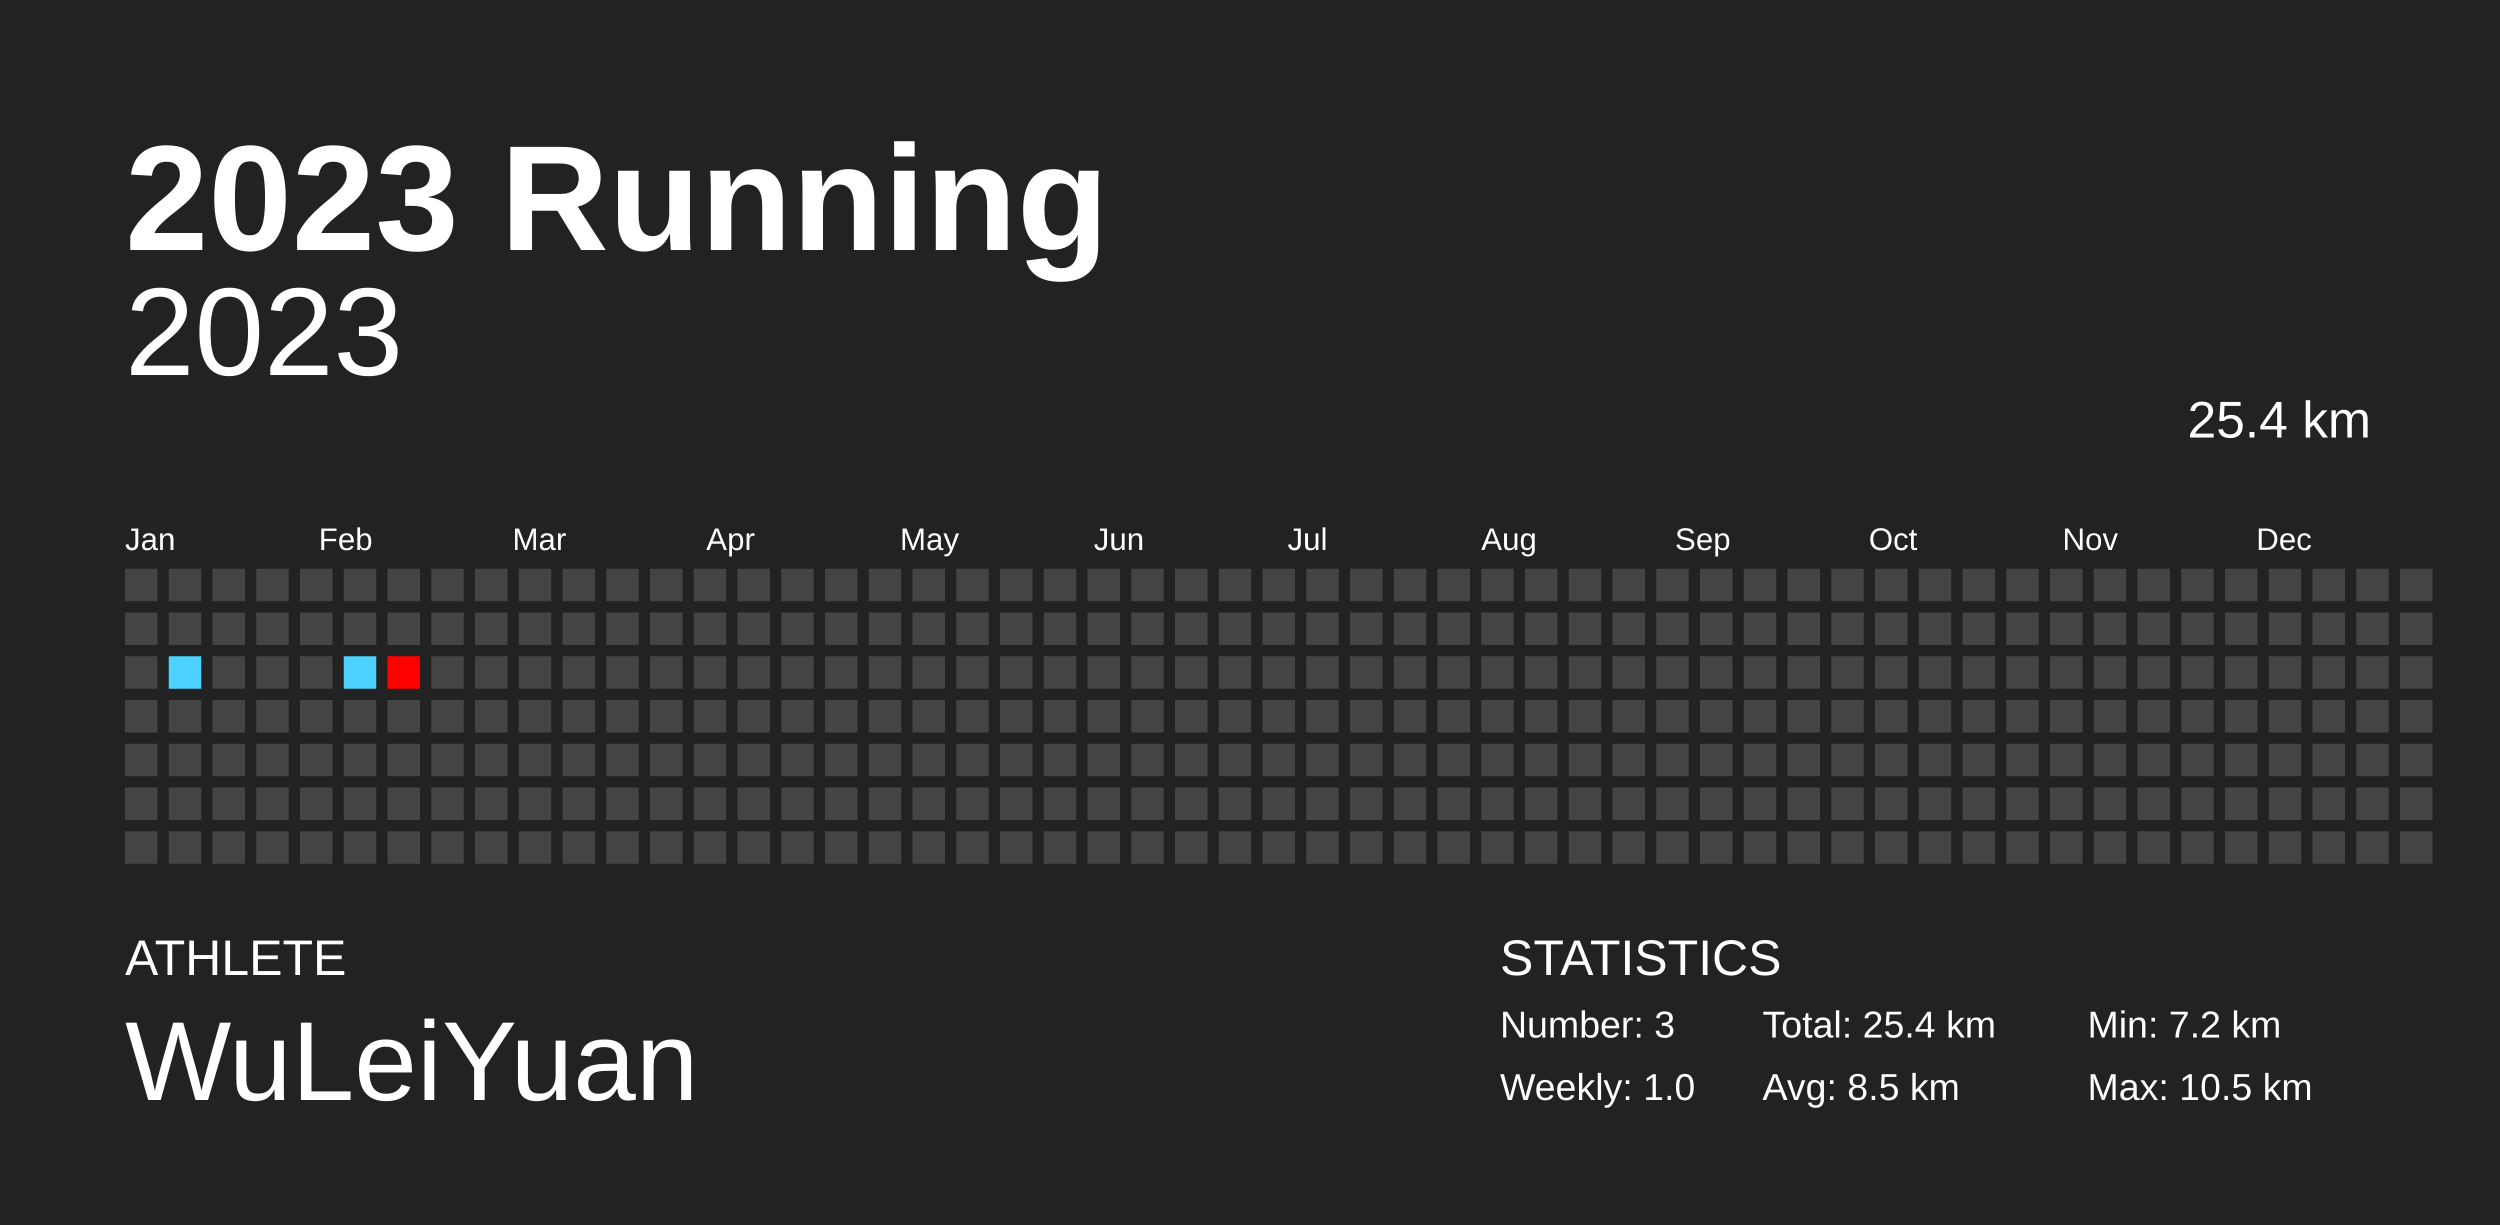
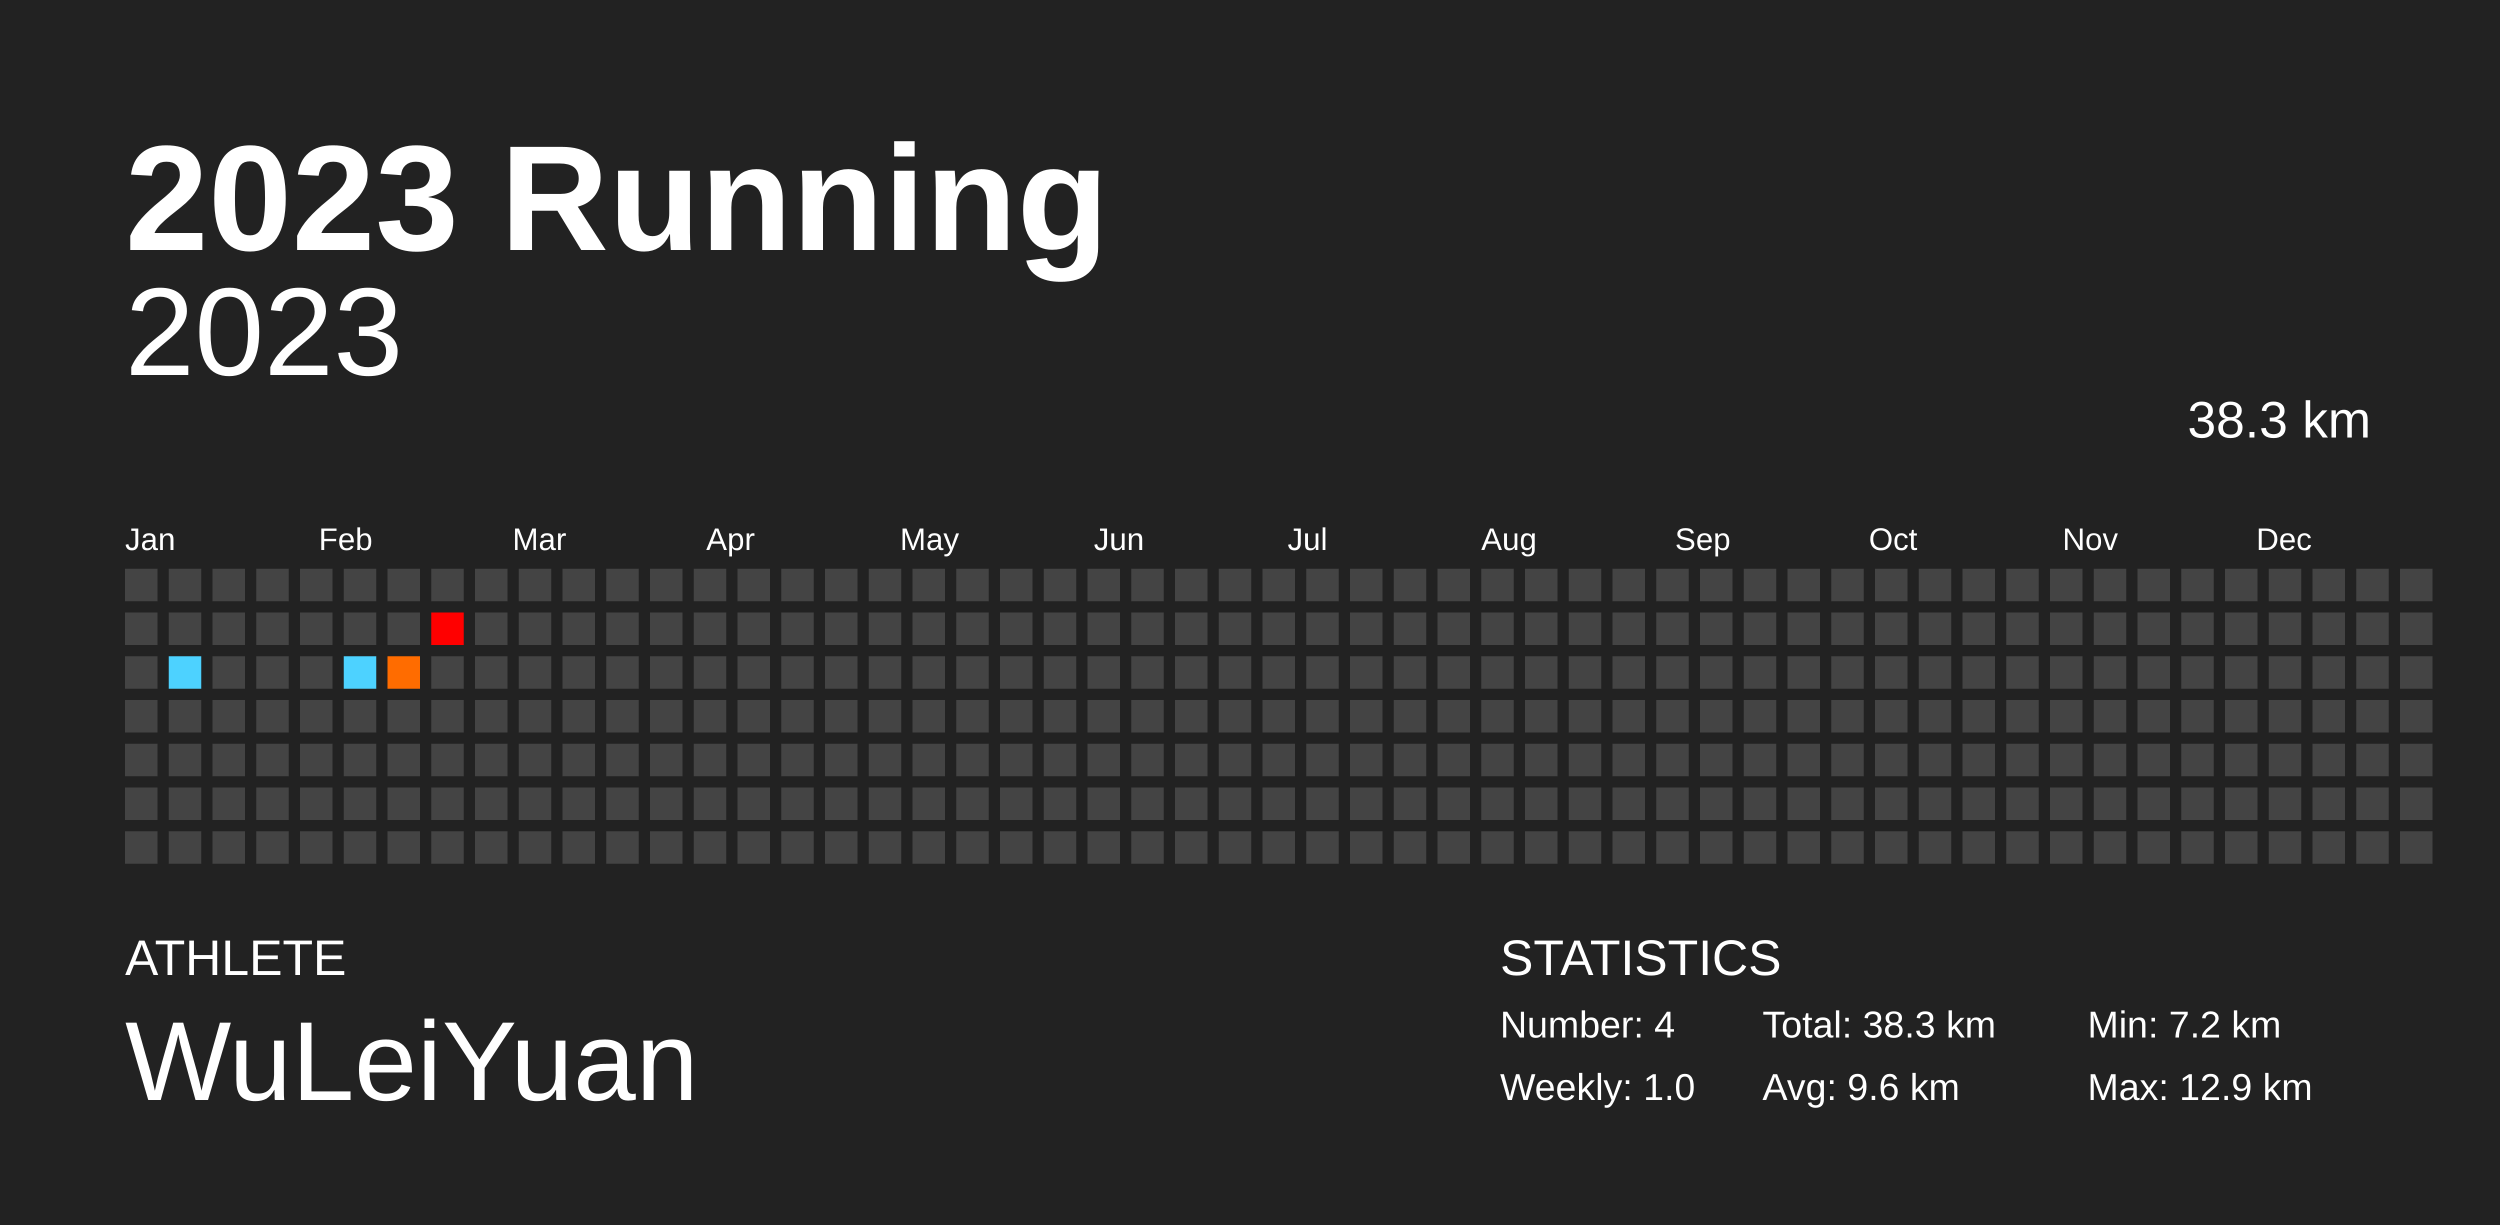
<svg xmlns="http://www.w3.org/2000/svg" baseProfile="full" height="98mm" version="1.1" viewBox="0,0,200,98" width="200mm">
  <defs />
  <rect fill="#222222" height="98" width="200" x="0" y="0" />
  <text fill="#FFFFFF" style="font-size:12px; font-family:Arial; font-weight:bold;" x="10" y="20">2023 Running</text>
  <text fill="#FFFFFF" style="font-size:4px; font-family:Arial" x="10" y="78">ATHLETE</text>
  <text fill="#FFFFFF" style="font-size:9px; font-family:Arial" x="10" y="88">WuLeiYuan</text>
  <text fill="#FFFFFF" style="font-size:4px; font-family:Arial" x="120" y="78">STATISTICS</text>
-   <text fill="#FFFFFF" style="font-size:3px; font-family:Arial" x="120" y="83">Number: 3</text>
+   <text fill="#FFFFFF" style="font-size:3px; font-family:Arial" x="120" y="83">Number: 4</text>
  <text fill="#FFFFFF" style="font-size:3px; font-family:Arial" x="120" y="88">Weekly: 1.0</text>
-   <text fill="#FFFFFF" style="font-size:3px; font-family:Arial" x="141" y="83">Total: 25.4 km</text>
-   <text fill="#FFFFFF" style="font-size:3px; font-family:Arial" x="141" y="88">Avg: 8.5 km</text>
+   <text fill="#FFFFFF" style="font-size:3px; font-family:Arial" x="141" y="83">Total: 38.3 km</text>
+   <text fill="#FFFFFF" style="font-size:3px; font-family:Arial" x="141" y="88">Avg: 9.6 km</text>
  <text fill="#FFFFFF" style="font-size:3px; font-family:Arial" x="167" y="83">Min: 7.2 km</text>
-   <text fill="#FFFFFF" style="font-size:3px; font-family:Arial" x="167" y="88">Max: 10.5 km</text>
+   <text fill="#FFFFFF" style="font-size:3px; font-family:Arial" x="167" y="88">Max: 12.9 km</text>
  <text alignment-baseline="hanging" fill="#FFFFFF" style="font-size:10.0px; font-family:Arial;" x="10" y="30">2023</text>
-   <text alignment-baseline="hanging" fill="#FFFFFF" style="font-size:4.125px; font-family:Arial;" x="175" y="35">25.4 km</text>
+   <text alignment-baseline="hanging" fill="#FFFFFF" style="font-size:4.125px; font-family:Arial;" x="175" y="35">38.3 km</text>
  <text fill="#FFFFFF" style="font-size:2.5px; font-family:Arial" x="10.0" y="44">Jan</text>
  <text fill="#FFFFFF" style="font-size:2.5px; font-family:Arial" x="25.5" y="44">Feb</text>
  <text fill="#FFFFFF" style="font-size:2.5px; font-family:Arial" x="41.0" y="44">Mar</text>
  <text fill="#FFFFFF" style="font-size:2.5px; font-family:Arial" x="56.5" y="44">Apr</text>
  <text fill="#FFFFFF" style="font-size:2.5px; font-family:Arial" x="72.0" y="44">May</text>
  <text fill="#FFFFFF" style="font-size:2.5px; font-family:Arial" x="87.5" y="44">Jun</text>
  <text fill="#FFFFFF" style="font-size:2.5px; font-family:Arial" x="103.0" y="44">Jul</text>
  <text fill="#FFFFFF" style="font-size:2.5px; font-family:Arial" x="118.5" y="44">Aug</text>
  <text fill="#FFFFFF" style="font-size:2.5px; font-family:Arial" x="134.0" y="44">Sep</text>
  <text fill="#FFFFFF" style="font-size:2.5px; font-family:Arial" x="149.5" y="44">Oct</text>
  <text fill="#FFFFFF" style="font-size:2.5px; font-family:Arial" x="165.0" y="44">Nov</text>
  <text fill="#FFFFFF" style="font-size:2.5px; font-family:Arial" x="180.5" y="44">Dec</text>
  <rect fill="#444444" height="2.6" width="2.6" x="10.0" y="45.5" />
  <rect fill="#444444" height="2.6" width="2.6" x="10.0" y="49.0" />
  <rect fill="#444444" height="2.6" width="2.6" x="10.0" y="52.5" />
  <rect fill="#444444" height="2.6" width="2.6" x="10.0" y="56.0" />
  <rect fill="#444444" height="2.6" width="2.6" x="10.0" y="59.5" />
  <rect fill="#444444" height="2.6" width="2.6" x="10.0" y="63.0" />
  <rect fill="#444444" height="2.6" width="2.6" x="10.0" y="66.5" />
  <rect fill="#444444" height="2.6" width="2.6" x="13.5" y="45.5" />
  <rect fill="#444444" height="2.6" width="2.6" x="13.5" y="49.0" />
  <rect fill="#4dd2ff" height="2.6" width="2.6" x="13.5" y="52.5" />
  <rect fill="#444444" height="2.6" width="2.6" x="13.5" y="56.0" />
  <rect fill="#444444" height="2.6" width="2.6" x="13.5" y="59.5" />
  <rect fill="#444444" height="2.6" width="2.6" x="13.5" y="63.0" />
  <rect fill="#444444" height="2.6" width="2.6" x="13.5" y="66.5" />
  <rect fill="#444444" height="2.6" width="2.6" x="17.0" y="45.5" />
  <rect fill="#444444" height="2.6" width="2.6" x="17.0" y="49.0" />
  <rect fill="#444444" height="2.6" width="2.6" x="17.0" y="52.5" />
  <rect fill="#444444" height="2.6" width="2.6" x="17.0" y="56.0" />
  <rect fill="#444444" height="2.6" width="2.6" x="17.0" y="59.5" />
  <rect fill="#444444" height="2.6" width="2.6" x="17.0" y="63.0" />
  <rect fill="#444444" height="2.6" width="2.6" x="17.0" y="66.5" />
  <rect fill="#444444" height="2.6" width="2.6" x="20.5" y="45.5" />
  <rect fill="#444444" height="2.6" width="2.6" x="20.5" y="49.0" />
  <rect fill="#444444" height="2.6" width="2.6" x="20.5" y="52.5" />
  <rect fill="#444444" height="2.6" width="2.6" x="20.5" y="56.0" />
  <rect fill="#444444" height="2.6" width="2.6" x="20.5" y="59.5" />
  <rect fill="#444444" height="2.6" width="2.6" x="20.5" y="63.0" />
  <rect fill="#444444" height="2.6" width="2.6" x="20.5" y="66.5" />
  <rect fill="#444444" height="2.6" width="2.6" x="24.0" y="45.5" />
  <rect fill="#444444" height="2.6" width="2.6" x="24.0" y="49.0" />
  <rect fill="#444444" height="2.6" width="2.6" x="24.0" y="52.5" />
  <rect fill="#444444" height="2.6" width="2.6" x="24.0" y="56.0" />
  <rect fill="#444444" height="2.6" width="2.6" x="24.0" y="59.5" />
  <rect fill="#444444" height="2.6" width="2.6" x="24.0" y="63.0" />
  <rect fill="#444444" height="2.6" width="2.6" x="24.0" y="66.5" />
  <rect fill="#444444" height="2.6" width="2.6" x="27.5" y="45.5" />
  <rect fill="#444444" height="2.6" width="2.6" x="27.5" y="49.0" />
  <rect fill="#4dd2ff" height="2.6" width="2.6" x="27.5" y="52.5" />
  <rect fill="#444444" height="2.6" width="2.6" x="27.5" y="56.0" />
  <rect fill="#444444" height="2.6" width="2.6" x="27.5" y="59.5" />
  <rect fill="#444444" height="2.6" width="2.6" x="27.5" y="63.0" />
  <rect fill="#444444" height="2.6" width="2.6" x="27.5" y="66.5" />
  <rect fill="#444444" height="2.6" width="2.6" x="31.0" y="45.5" />
  <rect fill="#444444" height="2.6" width="2.6" x="31.0" y="49.0" />
-   <rect fill="#ff0000" height="2.6" width="2.6" x="31.0" y="52.5" />
+   <rect fill="#ff6c00" height="2.6" width="2.6" x="31.0" y="52.5" />
  <rect fill="#444444" height="2.6" width="2.6" x="31.0" y="56.0" />
  <rect fill="#444444" height="2.6" width="2.6" x="31.0" y="59.5" />
  <rect fill="#444444" height="2.6" width="2.6" x="31.0" y="63.0" />
  <rect fill="#444444" height="2.6" width="2.6" x="31.0" y="66.5" />
  <rect fill="#444444" height="2.6" width="2.6" x="34.5" y="45.5" />
-   <rect fill="#444444" height="2.6" width="2.6" x="34.5" y="49.0" />
+   <rect fill="#ff0000" height="2.6" width="2.6" x="34.5" y="49.0" />
  <rect fill="#444444" height="2.6" width="2.6" x="34.5" y="52.5" />
  <rect fill="#444444" height="2.6" width="2.6" x="34.5" y="56.0" />
  <rect fill="#444444" height="2.6" width="2.6" x="34.5" y="59.5" />
  <rect fill="#444444" height="2.6" width="2.6" x="34.5" y="63.0" />
  <rect fill="#444444" height="2.6" width="2.6" x="34.5" y="66.5" />
  <rect fill="#444444" height="2.6" width="2.6" x="38.0" y="45.5" />
  <rect fill="#444444" height="2.6" width="2.6" x="38.0" y="49.0" />
  <rect fill="#444444" height="2.6" width="2.6" x="38.0" y="52.5" />
  <rect fill="#444444" height="2.6" width="2.6" x="38.0" y="56.0" />
  <rect fill="#444444" height="2.6" width="2.6" x="38.0" y="59.5" />
  <rect fill="#444444" height="2.6" width="2.6" x="38.0" y="63.0" />
  <rect fill="#444444" height="2.6" width="2.6" x="38.0" y="66.5" />
  <rect fill="#444444" height="2.6" width="2.6" x="41.5" y="45.5" />
  <rect fill="#444444" height="2.6" width="2.6" x="41.5" y="49.0" />
  <rect fill="#444444" height="2.6" width="2.6" x="41.5" y="52.5" />
  <rect fill="#444444" height="2.6" width="2.6" x="41.5" y="56.0" />
  <rect fill="#444444" height="2.6" width="2.6" x="41.5" y="59.5" />
  <rect fill="#444444" height="2.6" width="2.6" x="41.5" y="63.0" />
  <rect fill="#444444" height="2.6" width="2.6" x="41.5" y="66.5" />
  <rect fill="#444444" height="2.6" width="2.6" x="45.0" y="45.5" />
  <rect fill="#444444" height="2.6" width="2.6" x="45.0" y="49.0" />
  <rect fill="#444444" height="2.6" width="2.6" x="45.0" y="52.5" />
  <rect fill="#444444" height="2.6" width="2.6" x="45.0" y="56.0" />
  <rect fill="#444444" height="2.6" width="2.6" x="45.0" y="59.5" />
  <rect fill="#444444" height="2.6" width="2.6" x="45.0" y="63.0" />
  <rect fill="#444444" height="2.6" width="2.6" x="45.0" y="66.5" />
  <rect fill="#444444" height="2.6" width="2.6" x="48.5" y="45.5" />
  <rect fill="#444444" height="2.6" width="2.6" x="48.5" y="49.0" />
  <rect fill="#444444" height="2.6" width="2.6" x="48.5" y="52.5" />
  <rect fill="#444444" height="2.6" width="2.6" x="48.5" y="56.0" />
  <rect fill="#444444" height="2.6" width="2.6" x="48.5" y="59.5" />
  <rect fill="#444444" height="2.6" width="2.6" x="48.5" y="63.0" />
  <rect fill="#444444" height="2.6" width="2.6" x="48.5" y="66.5" />
  <rect fill="#444444" height="2.6" width="2.6" x="52.0" y="45.5" />
  <rect fill="#444444" height="2.6" width="2.6" x="52.0" y="49.0" />
  <rect fill="#444444" height="2.6" width="2.6" x="52.0" y="52.5" />
  <rect fill="#444444" height="2.6" width="2.6" x="52.0" y="56.0" />
  <rect fill="#444444" height="2.6" width="2.6" x="52.0" y="59.5" />
  <rect fill="#444444" height="2.6" width="2.6" x="52.0" y="63.0" />
  <rect fill="#444444" height="2.6" width="2.6" x="52.0" y="66.5" />
  <rect fill="#444444" height="2.6" width="2.6" x="55.5" y="45.5" />
  <rect fill="#444444" height="2.6" width="2.6" x="55.5" y="49.0" />
  <rect fill="#444444" height="2.6" width="2.6" x="55.5" y="52.5" />
  <rect fill="#444444" height="2.6" width="2.6" x="55.5" y="56.0" />
  <rect fill="#444444" height="2.6" width="2.6" x="55.5" y="59.5" />
  <rect fill="#444444" height="2.6" width="2.6" x="55.5" y="63.0" />
  <rect fill="#444444" height="2.6" width="2.6" x="55.5" y="66.5" />
  <rect fill="#444444" height="2.6" width="2.6" x="59.0" y="45.5" />
  <rect fill="#444444" height="2.6" width="2.6" x="59.0" y="49.0" />
  <rect fill="#444444" height="2.6" width="2.6" x="59.0" y="52.5" />
  <rect fill="#444444" height="2.6" width="2.6" x="59.0" y="56.0" />
  <rect fill="#444444" height="2.6" width="2.6" x="59.0" y="59.5" />
  <rect fill="#444444" height="2.6" width="2.6" x="59.0" y="63.0" />
  <rect fill="#444444" height="2.6" width="2.6" x="59.0" y="66.5" />
  <rect fill="#444444" height="2.6" width="2.6" x="62.5" y="45.5" />
  <rect fill="#444444" height="2.6" width="2.6" x="62.5" y="49.0" />
  <rect fill="#444444" height="2.6" width="2.6" x="62.5" y="52.5" />
  <rect fill="#444444" height="2.6" width="2.6" x="62.5" y="56.0" />
  <rect fill="#444444" height="2.6" width="2.6" x="62.5" y="59.5" />
  <rect fill="#444444" height="2.6" width="2.6" x="62.5" y="63.0" />
  <rect fill="#444444" height="2.6" width="2.6" x="62.5" y="66.5" />
  <rect fill="#444444" height="2.6" width="2.6" x="66.0" y="45.5" />
  <rect fill="#444444" height="2.6" width="2.6" x="66.0" y="49.0" />
  <rect fill="#444444" height="2.6" width="2.6" x="66.0" y="52.5" />
  <rect fill="#444444" height="2.6" width="2.6" x="66.0" y="56.0" />
  <rect fill="#444444" height="2.6" width="2.6" x="66.0" y="59.5" />
  <rect fill="#444444" height="2.6" width="2.6" x="66.0" y="63.0" />
  <rect fill="#444444" height="2.6" width="2.6" x="66.0" y="66.5" />
  <rect fill="#444444" height="2.6" width="2.6" x="69.5" y="45.5" />
  <rect fill="#444444" height="2.6" width="2.6" x="69.5" y="49.0" />
  <rect fill="#444444" height="2.6" width="2.6" x="69.5" y="52.5" />
  <rect fill="#444444" height="2.6" width="2.6" x="69.5" y="56.0" />
  <rect fill="#444444" height="2.6" width="2.6" x="69.5" y="59.5" />
  <rect fill="#444444" height="2.6" width="2.6" x="69.5" y="63.0" />
  <rect fill="#444444" height="2.6" width="2.6" x="69.5" y="66.5" />
  <rect fill="#444444" height="2.6" width="2.6" x="73.0" y="45.5" />
  <rect fill="#444444" height="2.6" width="2.6" x="73.0" y="49.0" />
  <rect fill="#444444" height="2.6" width="2.6" x="73.0" y="52.5" />
  <rect fill="#444444" height="2.6" width="2.6" x="73.0" y="56.0" />
  <rect fill="#444444" height="2.6" width="2.6" x="73.0" y="59.5" />
  <rect fill="#444444" height="2.6" width="2.6" x="73.0" y="63.0" />
  <rect fill="#444444" height="2.6" width="2.6" x="73.0" y="66.5" />
  <rect fill="#444444" height="2.6" width="2.6" x="76.5" y="45.5" />
  <rect fill="#444444" height="2.6" width="2.6" x="76.5" y="49.0" />
  <rect fill="#444444" height="2.6" width="2.6" x="76.5" y="52.5" />
  <rect fill="#444444" height="2.6" width="2.6" x="76.5" y="56.0" />
  <rect fill="#444444" height="2.6" width="2.6" x="76.5" y="59.5" />
  <rect fill="#444444" height="2.6" width="2.6" x="76.5" y="63.0" />
  <rect fill="#444444" height="2.6" width="2.6" x="76.5" y="66.5" />
  <rect fill="#444444" height="2.6" width="2.6" x="80.0" y="45.5" />
  <rect fill="#444444" height="2.6" width="2.6" x="80.0" y="49.0" />
  <rect fill="#444444" height="2.6" width="2.6" x="80.0" y="52.5" />
  <rect fill="#444444" height="2.6" width="2.6" x="80.0" y="56.0" />
  <rect fill="#444444" height="2.6" width="2.6" x="80.0" y="59.5" />
  <rect fill="#444444" height="2.6" width="2.6" x="80.0" y="63.0" />
  <rect fill="#444444" height="2.6" width="2.6" x="80.0" y="66.5" />
  <rect fill="#444444" height="2.6" width="2.6" x="83.5" y="45.5" />
  <rect fill="#444444" height="2.6" width="2.6" x="83.5" y="49.0" />
  <rect fill="#444444" height="2.6" width="2.6" x="83.5" y="52.5" />
  <rect fill="#444444" height="2.6" width="2.6" x="83.5" y="56.0" />
  <rect fill="#444444" height="2.6" width="2.6" x="83.5" y="59.5" />
  <rect fill="#444444" height="2.6" width="2.6" x="83.5" y="63.0" />
  <rect fill="#444444" height="2.6" width="2.6" x="83.5" y="66.5" />
  <rect fill="#444444" height="2.6" width="2.6" x="87.0" y="45.5" />
  <rect fill="#444444" height="2.6" width="2.6" x="87.0" y="49.0" />
  <rect fill="#444444" height="2.6" width="2.6" x="87.0" y="52.5" />
  <rect fill="#444444" height="2.6" width="2.6" x="87.0" y="56.0" />
  <rect fill="#444444" height="2.6" width="2.6" x="87.0" y="59.5" />
  <rect fill="#444444" height="2.6" width="2.6" x="87.0" y="63.0" />
  <rect fill="#444444" height="2.6" width="2.6" x="87.0" y="66.5" />
  <rect fill="#444444" height="2.6" width="2.6" x="90.5" y="45.5" />
  <rect fill="#444444" height="2.6" width="2.6" x="90.5" y="49.0" />
  <rect fill="#444444" height="2.6" width="2.6" x="90.5" y="52.5" />
  <rect fill="#444444" height="2.6" width="2.6" x="90.5" y="56.0" />
  <rect fill="#444444" height="2.6" width="2.6" x="90.5" y="59.5" />
  <rect fill="#444444" height="2.6" width="2.6" x="90.5" y="63.0" />
  <rect fill="#444444" height="2.6" width="2.6" x="90.5" y="66.5" />
  <rect fill="#444444" height="2.6" width="2.6" x="94.0" y="45.5" />
  <rect fill="#444444" height="2.6" width="2.6" x="94.0" y="49.0" />
  <rect fill="#444444" height="2.6" width="2.6" x="94.0" y="52.5" />
  <rect fill="#444444" height="2.6" width="2.6" x="94.0" y="56.0" />
  <rect fill="#444444" height="2.6" width="2.6" x="94.0" y="59.5" />
  <rect fill="#444444" height="2.6" width="2.6" x="94.0" y="63.0" />
  <rect fill="#444444" height="2.6" width="2.6" x="94.0" y="66.5" />
  <rect fill="#444444" height="2.6" width="2.6" x="97.5" y="45.5" />
  <rect fill="#444444" height="2.6" width="2.6" x="97.5" y="49.0" />
  <rect fill="#444444" height="2.6" width="2.6" x="97.5" y="52.5" />
  <rect fill="#444444" height="2.6" width="2.6" x="97.5" y="56.0" />
  <rect fill="#444444" height="2.6" width="2.6" x="97.5" y="59.5" />
  <rect fill="#444444" height="2.6" width="2.6" x="97.5" y="63.0" />
  <rect fill="#444444" height="2.6" width="2.6" x="97.5" y="66.5" />
  <rect fill="#444444" height="2.6" width="2.6" x="101.0" y="45.5" />
  <rect fill="#444444" height="2.6" width="2.6" x="101.0" y="49.0" />
  <rect fill="#444444" height="2.6" width="2.6" x="101.0" y="52.5" />
  <rect fill="#444444" height="2.6" width="2.6" x="101.0" y="56.0" />
  <rect fill="#444444" height="2.6" width="2.6" x="101.0" y="59.5" />
  <rect fill="#444444" height="2.6" width="2.6" x="101.0" y="63.0" />
  <rect fill="#444444" height="2.6" width="2.6" x="101.0" y="66.5" />
  <rect fill="#444444" height="2.6" width="2.6" x="104.5" y="45.5" />
  <rect fill="#444444" height="2.6" width="2.6" x="104.5" y="49.0" />
  <rect fill="#444444" height="2.6" width="2.6" x="104.5" y="52.5" />
  <rect fill="#444444" height="2.6" width="2.6" x="104.5" y="56.0" />
  <rect fill="#444444" height="2.6" width="2.6" x="104.5" y="59.5" />
  <rect fill="#444444" height="2.6" width="2.6" x="104.5" y="63.0" />
  <rect fill="#444444" height="2.6" width="2.6" x="104.5" y="66.5" />
  <rect fill="#444444" height="2.6" width="2.6" x="108.0" y="45.5" />
  <rect fill="#444444" height="2.6" width="2.6" x="108.0" y="49.0" />
  <rect fill="#444444" height="2.6" width="2.6" x="108.0" y="52.5" />
  <rect fill="#444444" height="2.6" width="2.6" x="108.0" y="56.0" />
  <rect fill="#444444" height="2.6" width="2.6" x="108.0" y="59.5" />
  <rect fill="#444444" height="2.6" width="2.6" x="108.0" y="63.0" />
  <rect fill="#444444" height="2.6" width="2.6" x="108.0" y="66.5" />
  <rect fill="#444444" height="2.6" width="2.6" x="111.5" y="45.5" />
  <rect fill="#444444" height="2.6" width="2.6" x="111.5" y="49.0" />
  <rect fill="#444444" height="2.6" width="2.6" x="111.5" y="52.5" />
  <rect fill="#444444" height="2.6" width="2.6" x="111.5" y="56.0" />
  <rect fill="#444444" height="2.6" width="2.6" x="111.5" y="59.5" />
  <rect fill="#444444" height="2.6" width="2.6" x="111.5" y="63.0" />
  <rect fill="#444444" height="2.6" width="2.6" x="111.5" y="66.5" />
  <rect fill="#444444" height="2.6" width="2.6" x="115.0" y="45.5" />
  <rect fill="#444444" height="2.6" width="2.6" x="115.0" y="49.0" />
  <rect fill="#444444" height="2.6" width="2.6" x="115.0" y="52.5" />
  <rect fill="#444444" height="2.6" width="2.6" x="115.0" y="56.0" />
  <rect fill="#444444" height="2.6" width="2.6" x="115.0" y="59.5" />
  <rect fill="#444444" height="2.6" width="2.6" x="115.0" y="63.0" />
  <rect fill="#444444" height="2.6" width="2.6" x="115.0" y="66.5" />
  <rect fill="#444444" height="2.6" width="2.6" x="118.5" y="45.5" />
  <rect fill="#444444" height="2.6" width="2.6" x="118.5" y="49.0" />
  <rect fill="#444444" height="2.6" width="2.6" x="118.5" y="52.5" />
  <rect fill="#444444" height="2.6" width="2.6" x="118.5" y="56.0" />
  <rect fill="#444444" height="2.6" width="2.6" x="118.5" y="59.5" />
  <rect fill="#444444" height="2.6" width="2.6" x="118.5" y="63.0" />
  <rect fill="#444444" height="2.6" width="2.6" x="118.5" y="66.5" />
  <rect fill="#444444" height="2.6" width="2.6" x="122.0" y="45.5" />
  <rect fill="#444444" height="2.6" width="2.6" x="122.0" y="49.0" />
  <rect fill="#444444" height="2.6" width="2.6" x="122.0" y="52.5" />
  <rect fill="#444444" height="2.6" width="2.6" x="122.0" y="56.0" />
  <rect fill="#444444" height="2.6" width="2.6" x="122.0" y="59.5" />
  <rect fill="#444444" height="2.6" width="2.6" x="122.0" y="63.0" />
  <rect fill="#444444" height="2.6" width="2.6" x="122.0" y="66.5" />
  <rect fill="#444444" height="2.6" width="2.6" x="125.5" y="45.5" />
  <rect fill="#444444" height="2.6" width="2.6" x="125.5" y="49.0" />
  <rect fill="#444444" height="2.6" width="2.6" x="125.5" y="52.5" />
  <rect fill="#444444" height="2.6" width="2.6" x="125.5" y="56.0" />
  <rect fill="#444444" height="2.6" width="2.6" x="125.5" y="59.5" />
  <rect fill="#444444" height="2.6" width="2.6" x="125.5" y="63.0" />
  <rect fill="#444444" height="2.6" width="2.6" x="125.5" y="66.5" />
  <rect fill="#444444" height="2.6" width="2.6" x="129.0" y="45.5" />
  <rect fill="#444444" height="2.6" width="2.6" x="129.0" y="49.0" />
  <rect fill="#444444" height="2.6" width="2.6" x="129.0" y="52.5" />
  <rect fill="#444444" height="2.6" width="2.6" x="129.0" y="56.0" />
  <rect fill="#444444" height="2.6" width="2.6" x="129.0" y="59.5" />
  <rect fill="#444444" height="2.6" width="2.6" x="129.0" y="63.0" />
  <rect fill="#444444" height="2.6" width="2.6" x="129.0" y="66.5" />
  <rect fill="#444444" height="2.6" width="2.6" x="132.5" y="45.5" />
  <rect fill="#444444" height="2.6" width="2.6" x="132.5" y="49.0" />
  <rect fill="#444444" height="2.6" width="2.6" x="132.5" y="52.5" />
  <rect fill="#444444" height="2.6" width="2.6" x="132.5" y="56.0" />
  <rect fill="#444444" height="2.6" width="2.6" x="132.5" y="59.5" />
  <rect fill="#444444" height="2.6" width="2.6" x="132.5" y="63.0" />
  <rect fill="#444444" height="2.6" width="2.6" x="132.5" y="66.5" />
  <rect fill="#444444" height="2.6" width="2.6" x="136.0" y="45.5" />
  <rect fill="#444444" height="2.6" width="2.6" x="136.0" y="49.0" />
  <rect fill="#444444" height="2.6" width="2.6" x="136.0" y="52.5" />
  <rect fill="#444444" height="2.6" width="2.6" x="136.0" y="56.0" />
  <rect fill="#444444" height="2.6" width="2.6" x="136.0" y="59.5" />
  <rect fill="#444444" height="2.6" width="2.6" x="136.0" y="63.0" />
  <rect fill="#444444" height="2.6" width="2.6" x="136.0" y="66.5" />
  <rect fill="#444444" height="2.6" width="2.6" x="139.5" y="45.5" />
  <rect fill="#444444" height="2.6" width="2.6" x="139.5" y="49.0" />
  <rect fill="#444444" height="2.6" width="2.6" x="139.5" y="52.5" />
  <rect fill="#444444" height="2.6" width="2.6" x="139.5" y="56.0" />
  <rect fill="#444444" height="2.6" width="2.6" x="139.5" y="59.5" />
  <rect fill="#444444" height="2.6" width="2.6" x="139.5" y="63.0" />
  <rect fill="#444444" height="2.6" width="2.6" x="139.5" y="66.5" />
  <rect fill="#444444" height="2.6" width="2.6" x="143.0" y="45.5" />
  <rect fill="#444444" height="2.6" width="2.6" x="143.0" y="49.0" />
  <rect fill="#444444" height="2.6" width="2.6" x="143.0" y="52.5" />
  <rect fill="#444444" height="2.6" width="2.6" x="143.0" y="56.0" />
  <rect fill="#444444" height="2.6" width="2.6" x="143.0" y="59.5" />
  <rect fill="#444444" height="2.6" width="2.6" x="143.0" y="63.0" />
  <rect fill="#444444" height="2.6" width="2.6" x="143.0" y="66.5" />
  <rect fill="#444444" height="2.6" width="2.6" x="146.5" y="45.5" />
  <rect fill="#444444" height="2.6" width="2.6" x="146.5" y="49.0" />
  <rect fill="#444444" height="2.6" width="2.6" x="146.5" y="52.5" />
  <rect fill="#444444" height="2.6" width="2.6" x="146.5" y="56.0" />
  <rect fill="#444444" height="2.6" width="2.6" x="146.5" y="59.5" />
  <rect fill="#444444" height="2.6" width="2.6" x="146.5" y="63.0" />
  <rect fill="#444444" height="2.6" width="2.6" x="146.5" y="66.5" />
  <rect fill="#444444" height="2.6" width="2.6" x="150.0" y="45.5" />
  <rect fill="#444444" height="2.6" width="2.6" x="150.0" y="49.0" />
  <rect fill="#444444" height="2.6" width="2.6" x="150.0" y="52.5" />
  <rect fill="#444444" height="2.6" width="2.6" x="150.0" y="56.0" />
  <rect fill="#444444" height="2.6" width="2.6" x="150.0" y="59.5" />
  <rect fill="#444444" height="2.6" width="2.6" x="150.0" y="63.0" />
  <rect fill="#444444" height="2.6" width="2.6" x="150.0" y="66.5" />
  <rect fill="#444444" height="2.6" width="2.6" x="153.5" y="45.5" />
  <rect fill="#444444" height="2.6" width="2.6" x="153.5" y="49.0" />
  <rect fill="#444444" height="2.6" width="2.6" x="153.5" y="52.5" />
  <rect fill="#444444" height="2.6" width="2.6" x="153.5" y="56.0" />
  <rect fill="#444444" height="2.6" width="2.6" x="153.5" y="59.5" />
  <rect fill="#444444" height="2.6" width="2.6" x="153.5" y="63.0" />
  <rect fill="#444444" height="2.6" width="2.6" x="153.5" y="66.5" />
  <rect fill="#444444" height="2.6" width="2.6" x="157.0" y="45.5" />
  <rect fill="#444444" height="2.6" width="2.6" x="157.0" y="49.0" />
  <rect fill="#444444" height="2.6" width="2.6" x="157.0" y="52.5" />
  <rect fill="#444444" height="2.6" width="2.6" x="157.0" y="56.0" />
  <rect fill="#444444" height="2.6" width="2.6" x="157.0" y="59.5" />
  <rect fill="#444444" height="2.6" width="2.6" x="157.0" y="63.0" />
  <rect fill="#444444" height="2.6" width="2.6" x="157.0" y="66.5" />
  <rect fill="#444444" height="2.6" width="2.6" x="160.5" y="45.5" />
  <rect fill="#444444" height="2.6" width="2.6" x="160.5" y="49.0" />
  <rect fill="#444444" height="2.6" width="2.6" x="160.5" y="52.5" />
  <rect fill="#444444" height="2.6" width="2.6" x="160.5" y="56.0" />
  <rect fill="#444444" height="2.6" width="2.6" x="160.5" y="59.5" />
  <rect fill="#444444" height="2.6" width="2.6" x="160.5" y="63.0" />
  <rect fill="#444444" height="2.6" width="2.6" x="160.5" y="66.5" />
  <rect fill="#444444" height="2.6" width="2.6" x="164.0" y="45.5" />
  <rect fill="#444444" height="2.6" width="2.6" x="164.0" y="49.0" />
  <rect fill="#444444" height="2.6" width="2.6" x="164.0" y="52.5" />
  <rect fill="#444444" height="2.6" width="2.6" x="164.0" y="56.0" />
  <rect fill="#444444" height="2.6" width="2.6" x="164.0" y="59.5" />
  <rect fill="#444444" height="2.6" width="2.6" x="164.0" y="63.0" />
  <rect fill="#444444" height="2.6" width="2.6" x="164.0" y="66.5" />
  <rect fill="#444444" height="2.6" width="2.6" x="167.5" y="45.5" />
  <rect fill="#444444" height="2.6" width="2.6" x="167.5" y="49.0" />
  <rect fill="#444444" height="2.6" width="2.6" x="167.5" y="52.5" />
  <rect fill="#444444" height="2.6" width="2.6" x="167.5" y="56.0" />
  <rect fill="#444444" height="2.6" width="2.6" x="167.5" y="59.5" />
  <rect fill="#444444" height="2.6" width="2.6" x="167.5" y="63.0" />
  <rect fill="#444444" height="2.6" width="2.6" x="167.5" y="66.5" />
  <rect fill="#444444" height="2.6" width="2.6" x="171.0" y="45.5" />
  <rect fill="#444444" height="2.6" width="2.6" x="171.0" y="49.0" />
  <rect fill="#444444" height="2.6" width="2.6" x="171.0" y="52.5" />
  <rect fill="#444444" height="2.6" width="2.6" x="171.0" y="56.0" />
  <rect fill="#444444" height="2.6" width="2.6" x="171.0" y="59.5" />
  <rect fill="#444444" height="2.6" width="2.6" x="171.0" y="63.0" />
  <rect fill="#444444" height="2.6" width="2.6" x="171.0" y="66.5" />
  <rect fill="#444444" height="2.6" width="2.6" x="174.5" y="45.5" />
  <rect fill="#444444" height="2.6" width="2.6" x="174.5" y="49.0" />
  <rect fill="#444444" height="2.6" width="2.6" x="174.5" y="52.5" />
  <rect fill="#444444" height="2.6" width="2.6" x="174.5" y="56.0" />
  <rect fill="#444444" height="2.6" width="2.6" x="174.5" y="59.5" />
  <rect fill="#444444" height="2.6" width="2.6" x="174.5" y="63.0" />
  <rect fill="#444444" height="2.6" width="2.6" x="174.5" y="66.5" />
  <rect fill="#444444" height="2.6" width="2.6" x="178.0" y="45.5" />
  <rect fill="#444444" height="2.6" width="2.6" x="178.0" y="49.0" />
  <rect fill="#444444" height="2.6" width="2.6" x="178.0" y="52.5" />
  <rect fill="#444444" height="2.6" width="2.6" x="178.0" y="56.0" />
  <rect fill="#444444" height="2.6" width="2.6" x="178.0" y="59.5" />
  <rect fill="#444444" height="2.6" width="2.6" x="178.0" y="63.0" />
  <rect fill="#444444" height="2.6" width="2.6" x="178.0" y="66.5" />
  <rect fill="#444444" height="2.6" width="2.6" x="181.5" y="45.5" />
  <rect fill="#444444" height="2.6" width="2.6" x="181.5" y="49.0" />
  <rect fill="#444444" height="2.6" width="2.6" x="181.5" y="52.5" />
  <rect fill="#444444" height="2.6" width="2.6" x="181.5" y="56.0" />
  <rect fill="#444444" height="2.6" width="2.6" x="181.5" y="59.5" />
  <rect fill="#444444" height="2.6" width="2.6" x="181.5" y="63.0" />
  <rect fill="#444444" height="2.6" width="2.6" x="181.5" y="66.5" />
  <rect fill="#444444" height="2.6" width="2.6" x="185.0" y="45.5" />
  <rect fill="#444444" height="2.6" width="2.6" x="185.0" y="49.0" />
  <rect fill="#444444" height="2.6" width="2.6" x="185.0" y="52.5" />
  <rect fill="#444444" height="2.6" width="2.6" x="185.0" y="56.0" />
  <rect fill="#444444" height="2.6" width="2.6" x="185.0" y="59.5" />
  <rect fill="#444444" height="2.6" width="2.6" x="185.0" y="63.0" />
  <rect fill="#444444" height="2.6" width="2.6" x="185.0" y="66.5" />
  <rect fill="#444444" height="2.6" width="2.6" x="188.5" y="45.5" />
  <rect fill="#444444" height="2.6" width="2.6" x="188.5" y="49.0" />
  <rect fill="#444444" height="2.6" width="2.6" x="188.5" y="52.5" />
  <rect fill="#444444" height="2.6" width="2.6" x="188.5" y="56.0" />
  <rect fill="#444444" height="2.6" width="2.6" x="188.5" y="59.5" />
  <rect fill="#444444" height="2.6" width="2.6" x="188.5" y="63.0" />
  <rect fill="#444444" height="2.6" width="2.6" x="188.5" y="66.5" />
  <rect fill="#444444" height="2.6" width="2.6" x="192.0" y="45.5" />
  <rect fill="#444444" height="2.6" width="2.6" x="192.0" y="49.0" />
  <rect fill="#444444" height="2.6" width="2.6" x="192.0" y="52.5" />
  <rect fill="#444444" height="2.6" width="2.6" x="192.0" y="56.0" />
  <rect fill="#444444" height="2.6" width="2.6" x="192.0" y="59.5" />
  <rect fill="#444444" height="2.6" width="2.6" x="192.0" y="63.0" />
  <rect fill="#444444" height="2.6" width="2.6" x="192.0" y="66.5" />
</svg>
